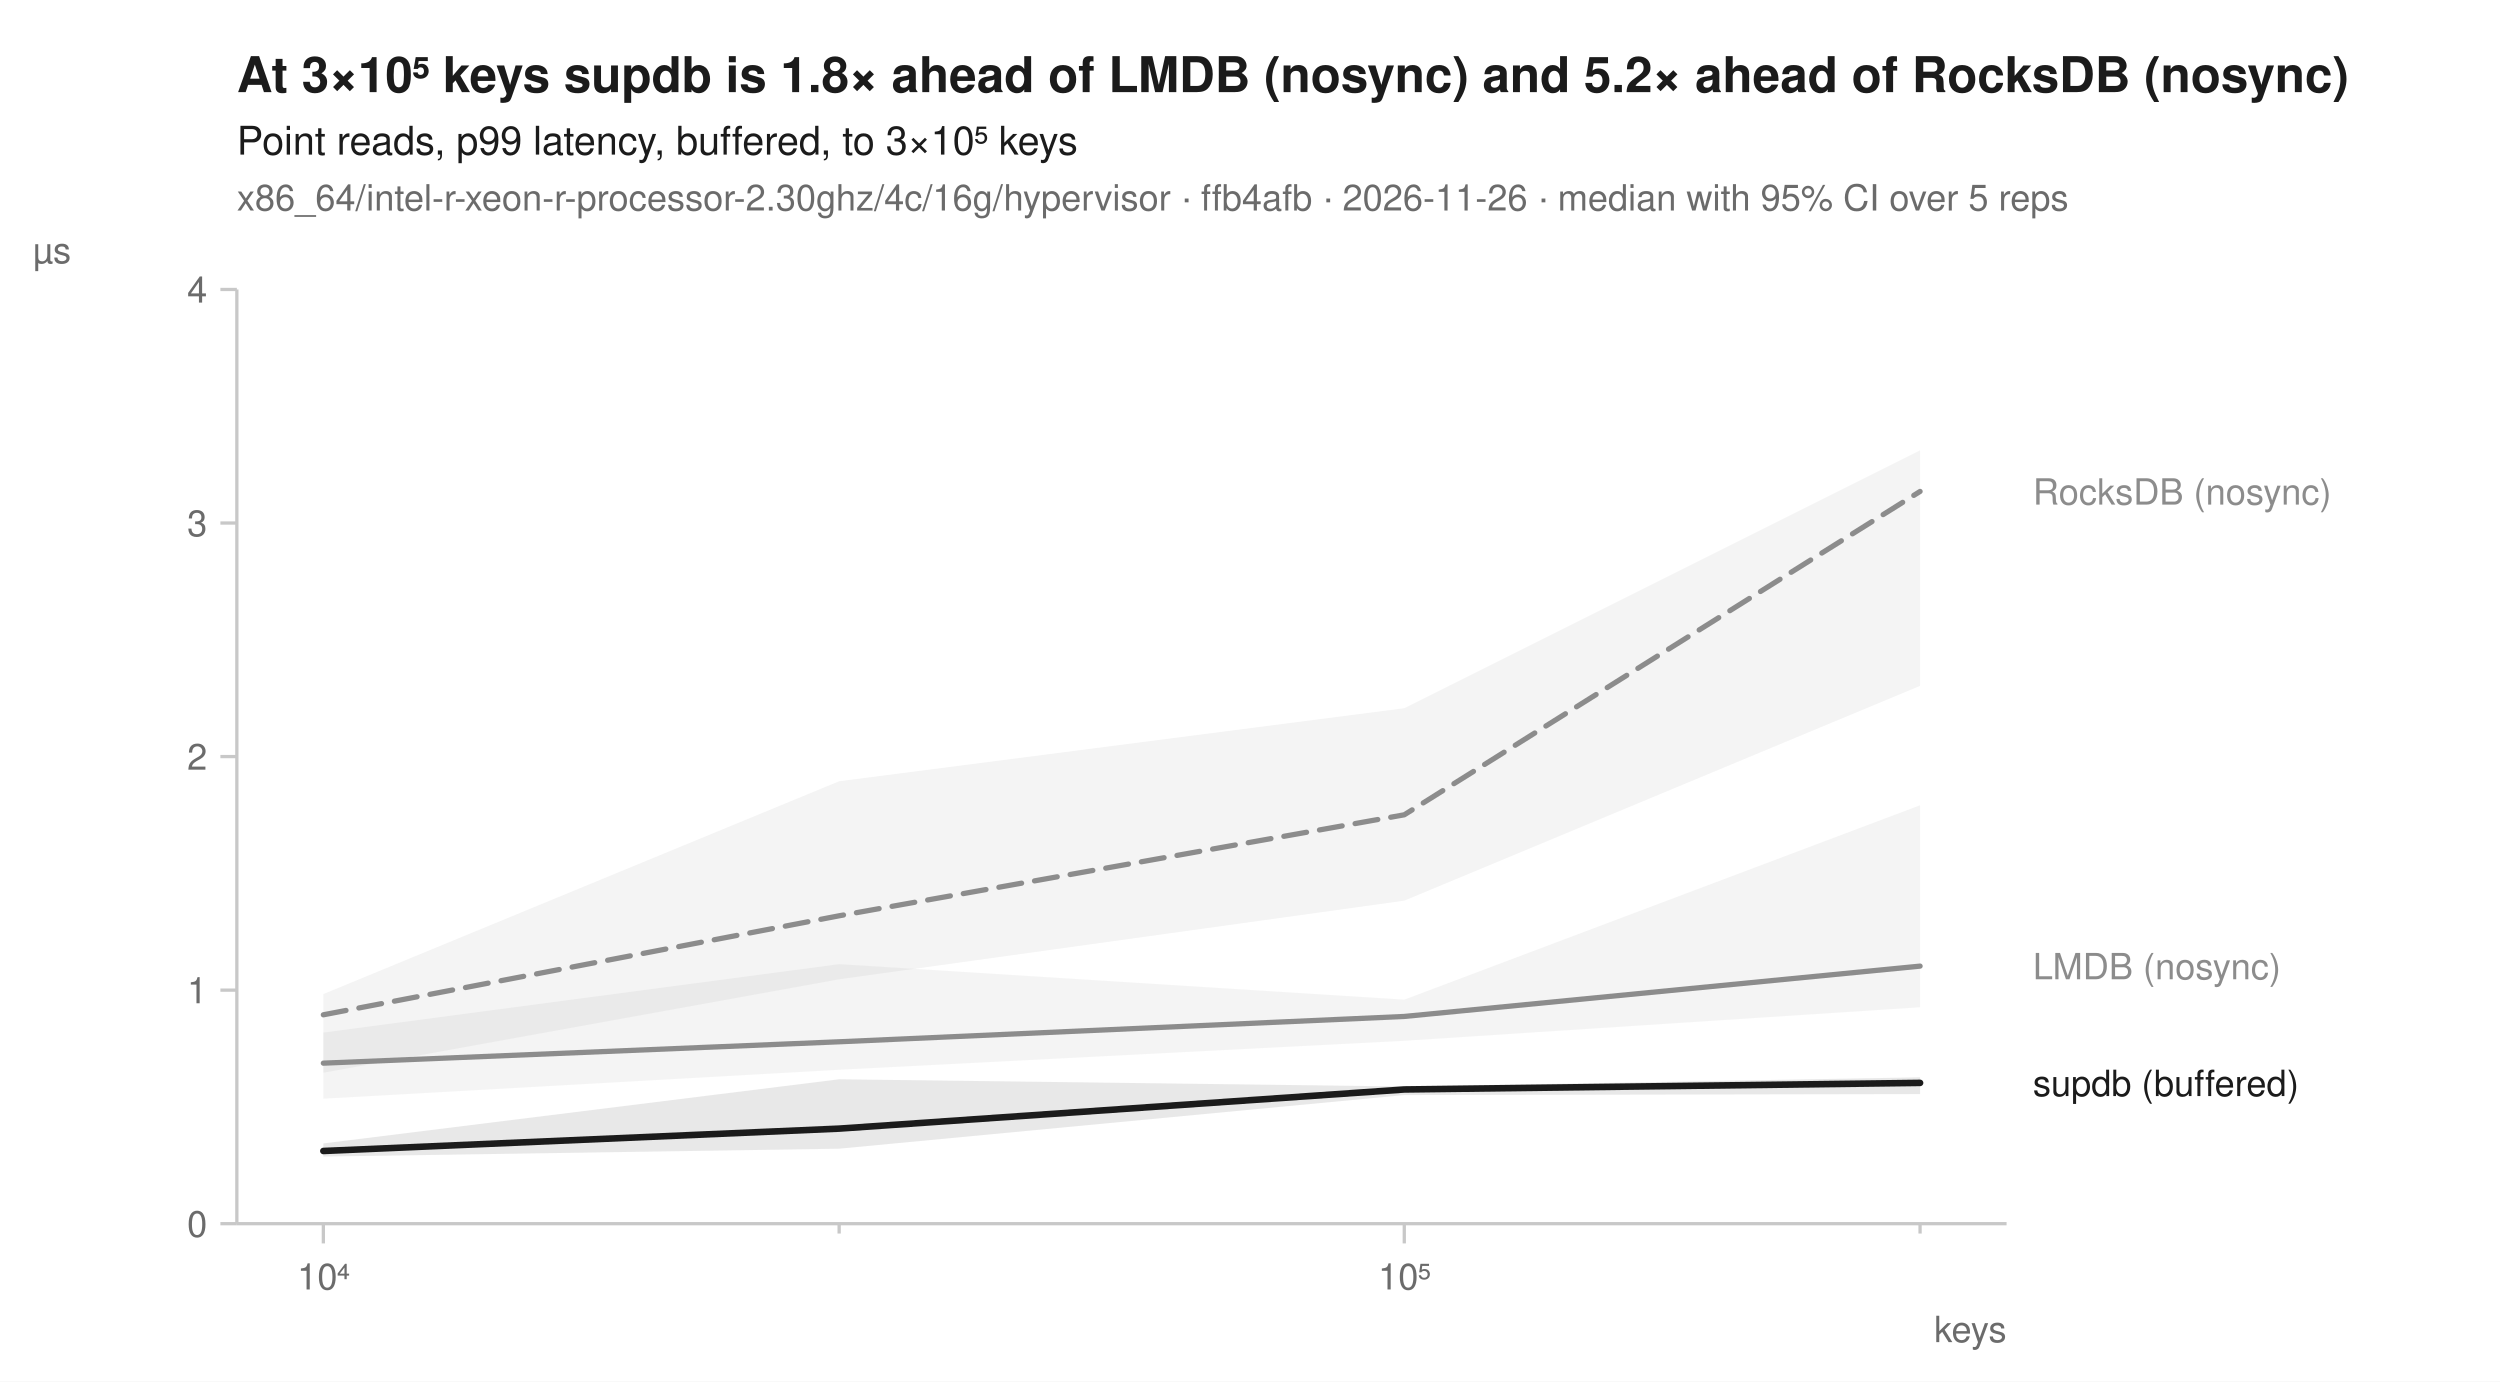
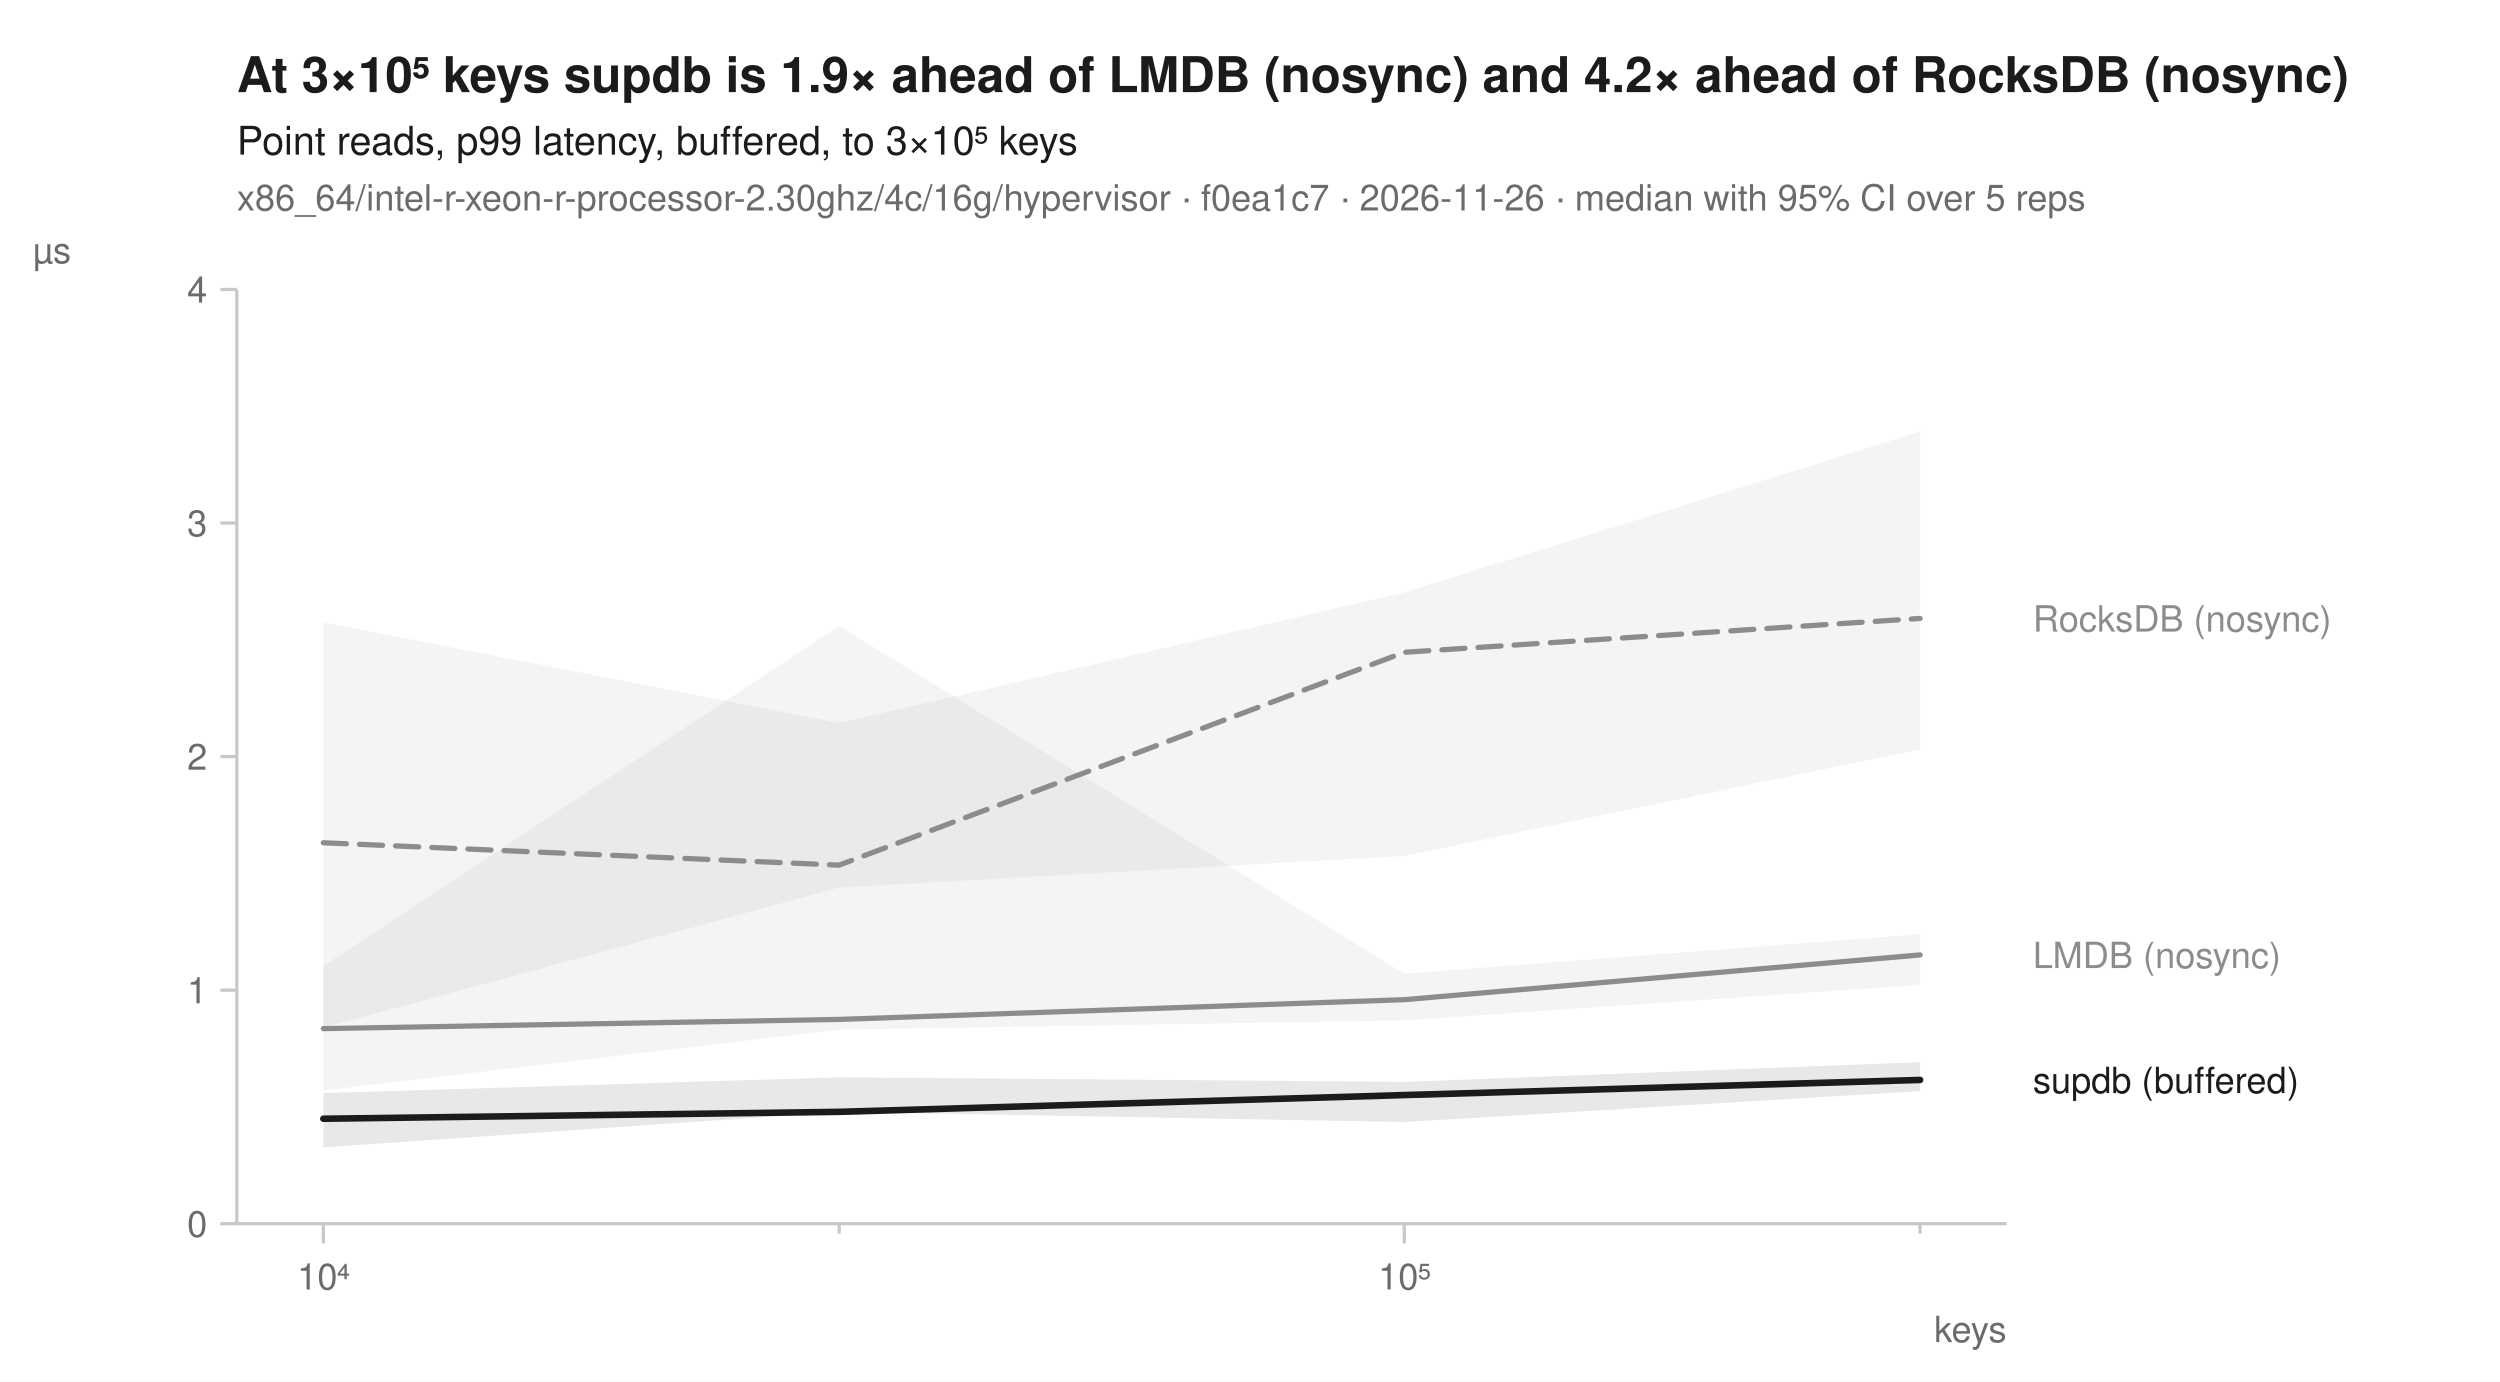
<svg xmlns="http://www.w3.org/2000/svg" width="760" height="420" viewBox="0 0 760 420" font-family="-apple-system, BlinkMacSystemFont, 'Segoe UI', Helvetica, Arial, sans-serif" fill="#1b1b1b">
  <rect width="760" height="420" fill="white" />
-   <text x="72" y="28" font-size="15" font-weight="600">At 3×10⁵ keys supdb is 1.8× ahead of LMDB (nosync) and 5.2× ahead of RocksDB (nosync)</text>
+   <text x="72" y="28" font-size="15" font-weight="600">At 3×10⁵ keys supdb is 1.9× ahead of LMDB (nosync) and 4.2× ahead of RocksDB (nosync)</text>
  <text x="72" y="47" font-size="12">Point reads, p99 latency, buffered, to 3×10⁵ keys</text>
-   <text x="72" y="64" font-size="11" fill="#6b6b6b">x86_64/intel-r-xeon-r-processor-2.30ghz/4c/16g/hypervisor · ffb4afb · 2026-11-26 · median with 95% CI over 5 reps</text>
+   <text x="72" y="64" font-size="11" fill="#6b6b6b">x86_64/intel-r-xeon-r-processor-2.30ghz/4c/16g/hypervisor · f0ea1c7 · 2026-11-26 · median with 95% CI over 5 reps</text>
  <line x1="72" y1="372" x2="610" y2="372" stroke="#c8c8c8" stroke-width="1" />
  <line x1="72" y1="88" x2="72" y2="372" stroke="#c8c8c8" stroke-width="1" />
  <line x1="98.3" y1="372" x2="98.3" y2="378" stroke="#c8c8c8" stroke-width="1" />
  <text x="98.3" y="392" font-size="11" text-anchor="middle" fill="#6b6b6b">10⁴</text>
  <line x1="255.1" y1="372" x2="255.1" y2="375" stroke="#c8c8c8" stroke-width="1" />
  <line x1="426.9" y1="372" x2="426.9" y2="378" stroke="#c8c8c8" stroke-width="1" />
  <text x="426.9" y="392" font-size="11" text-anchor="middle" fill="#6b6b6b">10⁵</text>
  <line x1="583.7" y1="372" x2="583.7" y2="375" stroke="#c8c8c8" stroke-width="1" />
  <text x="610" y="408" font-size="11" text-anchor="end" fill="#6b6b6b">keys</text>
  <line x1="67" y1="372.0" x2="72" y2="372.0" stroke="#c8c8c8" stroke-width="1" />
  <text x="63" y="376.0" font-size="11" text-anchor="end" fill="#6b6b6b">0</text>
  <line x1="67" y1="301.0" x2="72" y2="301.0" stroke="#c8c8c8" stroke-width="1" />
  <text x="63" y="305.0" font-size="11" text-anchor="end" fill="#6b6b6b">1</text>
  <line x1="67" y1="230.0" x2="72" y2="230.0" stroke="#c8c8c8" stroke-width="1" />
  <text x="63" y="234.0" font-size="11" text-anchor="end" fill="#6b6b6b">2</text>
  <line x1="67" y1="159.0" x2="72" y2="159.0" stroke="#c8c8c8" stroke-width="1" />
  <text x="63" y="163.0" font-size="11" text-anchor="end" fill="#6b6b6b">3</text>
  <line x1="67" y1="88.0" x2="72" y2="88.0" stroke="#c8c8c8" stroke-width="1" />
  <text x="63" y="92.0" font-size="11" text-anchor="end" fill="#6b6b6b">4</text>
  <text x="10" y="80" font-size="11" text-anchor="start" fill="#6b6b6b">µs</text>
-   <path d="M98.3,302.2 L255.1,237.5 L426.9,215.3 L583.7,136.9 L583.7,208.5 L426.9,273.8 L255.1,297.7 L98.3,326.1 Z" fill="#8c8c8c" fill-opacity="0.10" />
-   <path d="M98.3,313.9 L255.1,293.1 L426.9,303.9 L583.7,244.8 L583.7,306.2 L426.9,316.4 L255.1,325.2 L98.3,334.0 Z" fill="#8c8c8c" fill-opacity="0.10" />
-   <path d="M98.3,347.6 L255.1,328.1 L426.9,330.3 L583.7,327.5 L583.7,332.6 L426.9,332.9 L255.1,349.2 L98.3,351.6 Z" fill="#1b1b1b" fill-opacity="0.10" />
-   <path d="M98.3,308.5 L255.1,278.4 L426.9,247.7 L583.7,149.4 " fill="none" stroke="#8c8c8c" stroke-width="1.6" stroke-linejoin="round" stroke-linecap="round" stroke-dasharray="7,4" />
-   <path d="M98.3,323.2 L255.1,316.7 L426.9,309.0 L583.7,293.7 " fill="none" stroke="#8c8c8c" stroke-width="1.6" stroke-linejoin="round" stroke-linecap="round" />
-   <path d="M98.3,349.9 L255.1,343.1 L426.9,331.2 L583.7,329.2 " fill="none" stroke="#1b1b1b" stroke-width="2" stroke-linejoin="round" stroke-linecap="round" />
-   <text x="618.0" y="153.4" font-size="11" fill="#8c8c8c">RocksDB (nosync)</text>
-   <text x="618.0" y="297.7" font-size="11" fill="#8c8c8c">LMDB (nosync)</text>
-   <text x="618.0" y="333.2" font-size="11" fill="#1b1b1b">supdb (buffered)</text>
+   <path d="M98.3,189.2 L255.1,219.8 L426.9,180.1 L583.7,131.2 L583.7,227.8 L426.9,260.2 L255.1,269.8 L98.3,312.4 Z" fill="#8c8c8c" fill-opacity="0.10" />
+   <path d="M98.3,293.7 L255.1,190.3 L426.9,296.0 L583.7,284.0 L583.7,299.4 L426.9,310.2 L255.1,313.0 L98.3,331.5 Z" fill="#8c8c8c" fill-opacity="0.10" />
+   <path d="M98.3,332.3 L255.1,327.5 L426.9,328.9 L583.7,322.9 L583.7,331.7 L426.9,341.1 L255.1,338.0 L98.3,348.8 Z" fill="#1b1b1b" fill-opacity="0.10" />
+   <path d="M98.3,256.2 L255.1,263.0 L426.9,198.3 L583.7,188.0 " fill="none" stroke="#8c8c8c" stroke-width="1.6" stroke-linejoin="round" stroke-linecap="round" stroke-dasharray="7,4" />
+   <path d="M98.3,312.7 L255.1,309.9 L426.9,303.9 L583.7,290.3 " fill="none" stroke="#8c8c8c" stroke-width="1.6" stroke-linejoin="round" stroke-linecap="round" />
+   <path d="M98.3,340.1 L255.1,338.0 L426.9,332.9 L583.7,328.3 " fill="none" stroke="#1b1b1b" stroke-width="2" stroke-linejoin="round" stroke-linecap="round" />
+   <text x="618.0" y="192.0" font-size="11" fill="#8c8c8c">RocksDB (nosync)</text>
+   <text x="618.0" y="294.3" font-size="11" fill="#8c8c8c">LMDB (nosync)</text>
+   <text x="618.0" y="332.3" font-size="11" fill="#1b1b1b">supdb (buffered)</text>
</svg>
